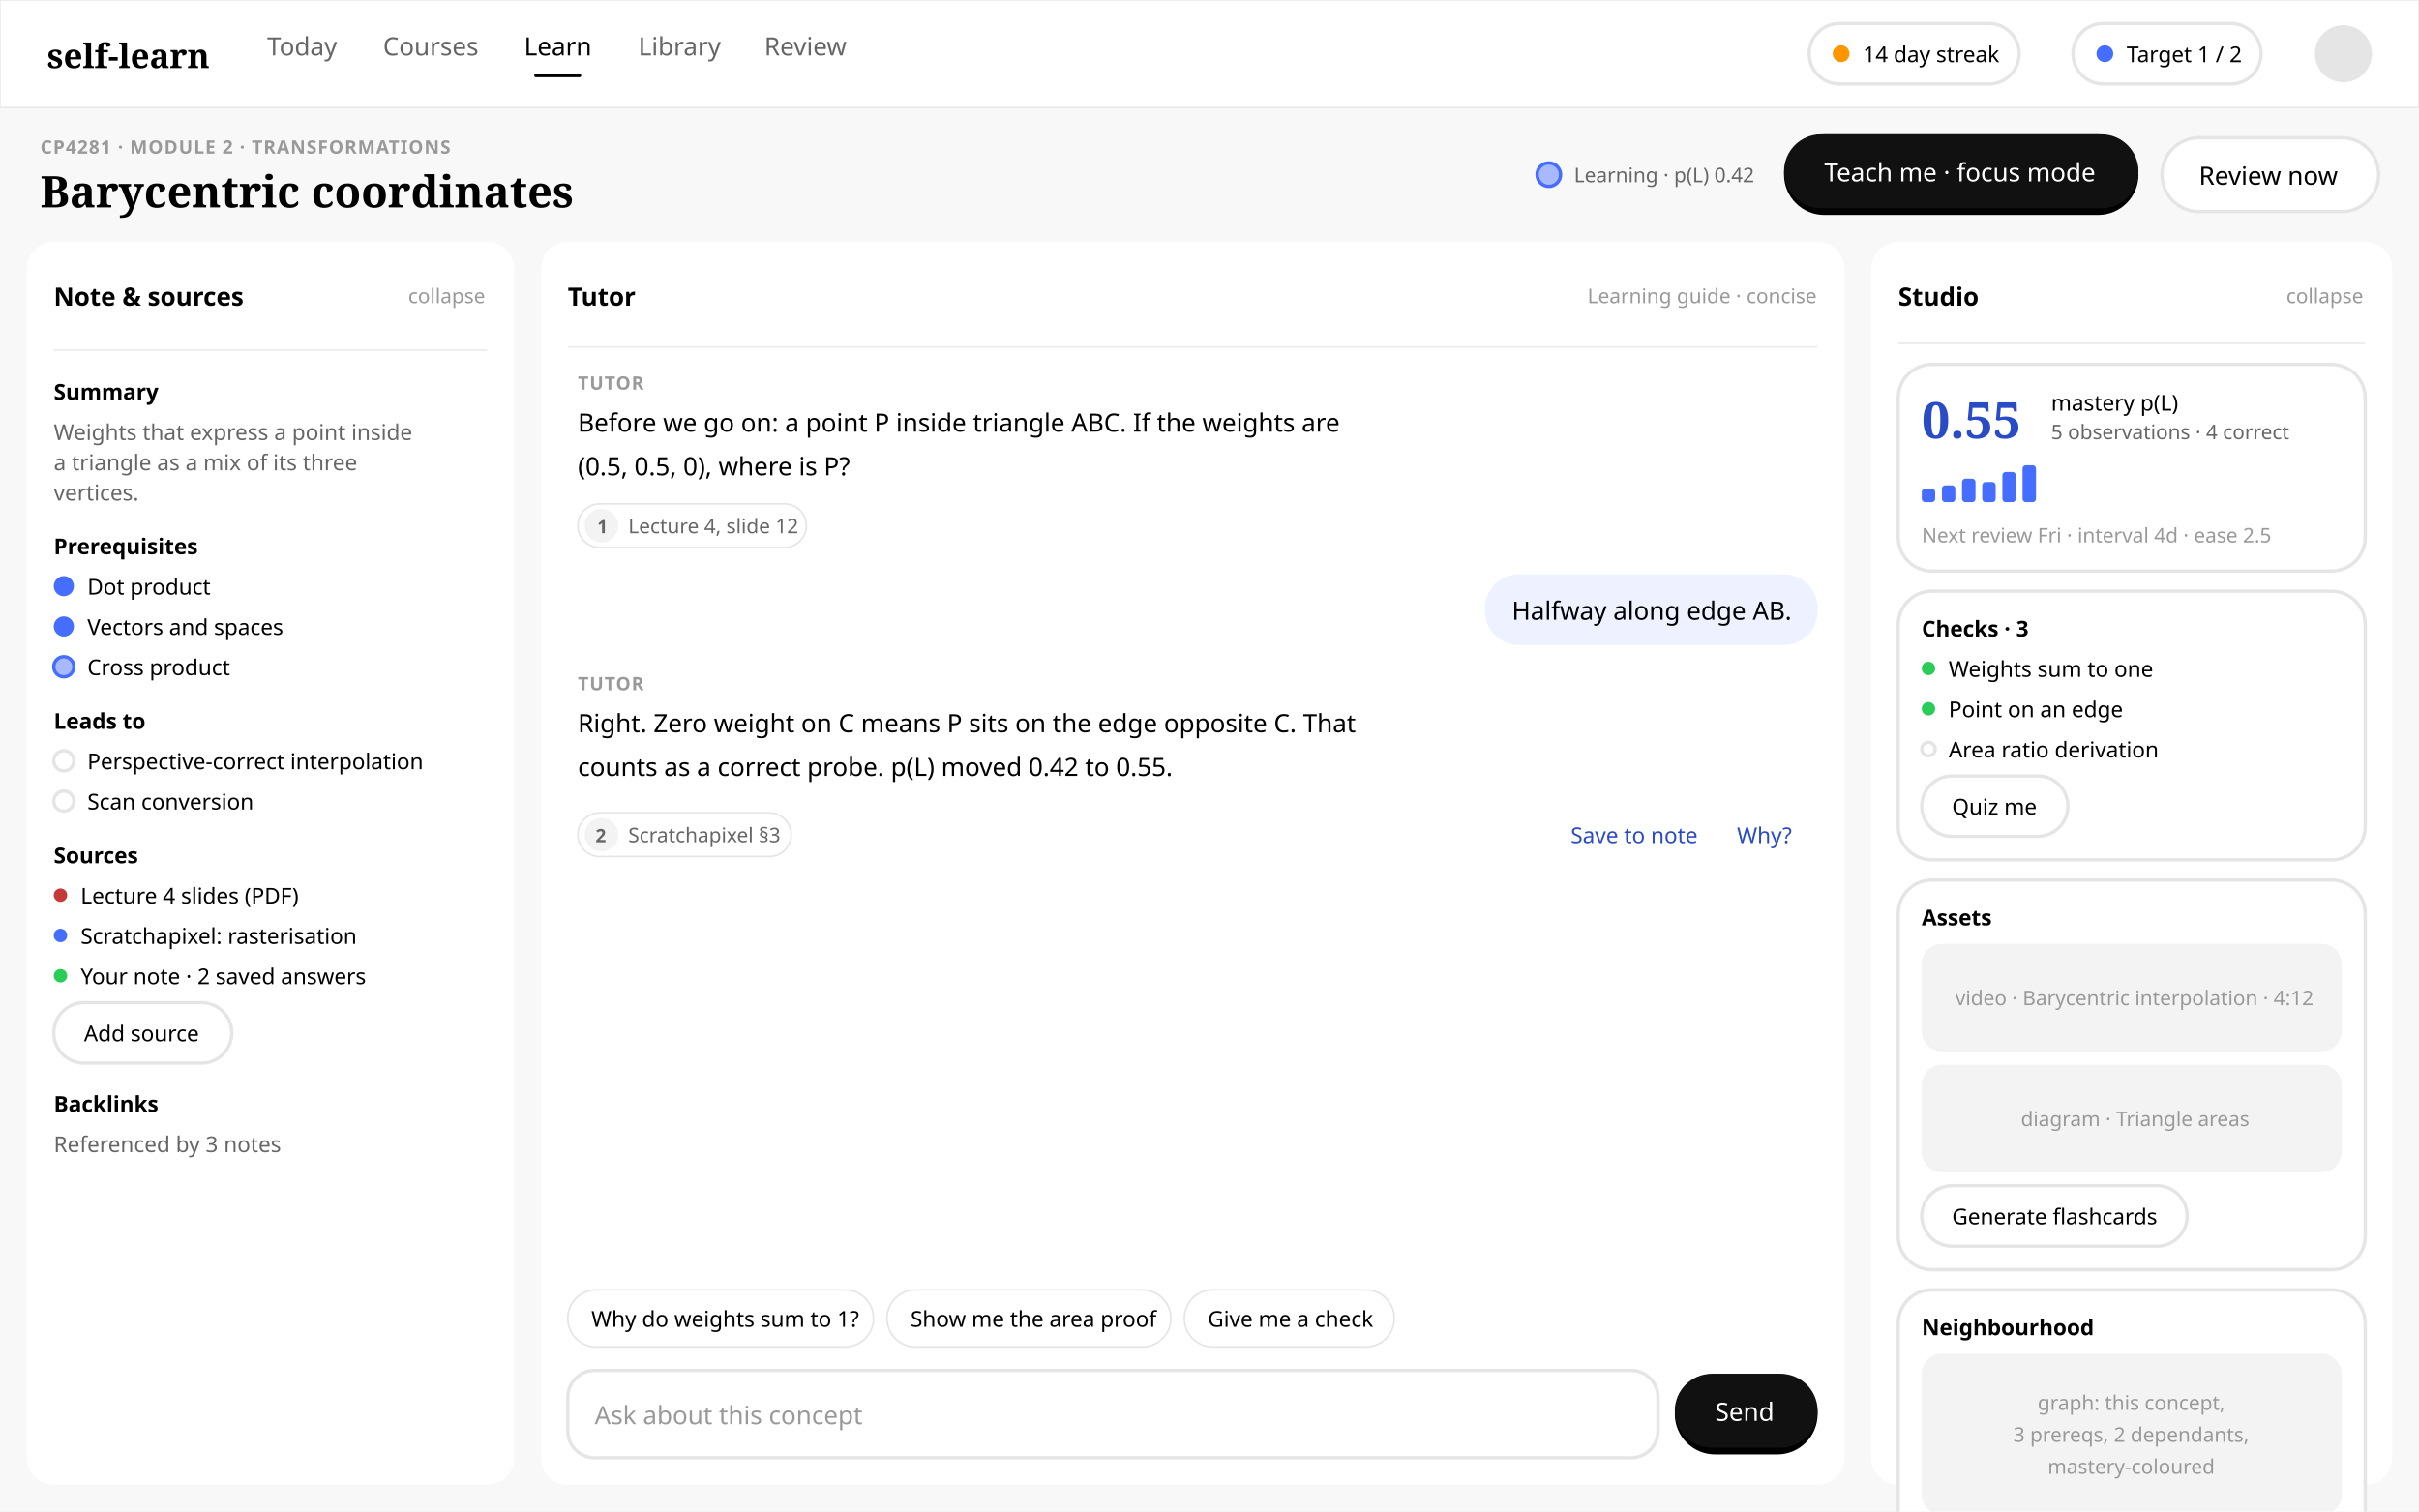
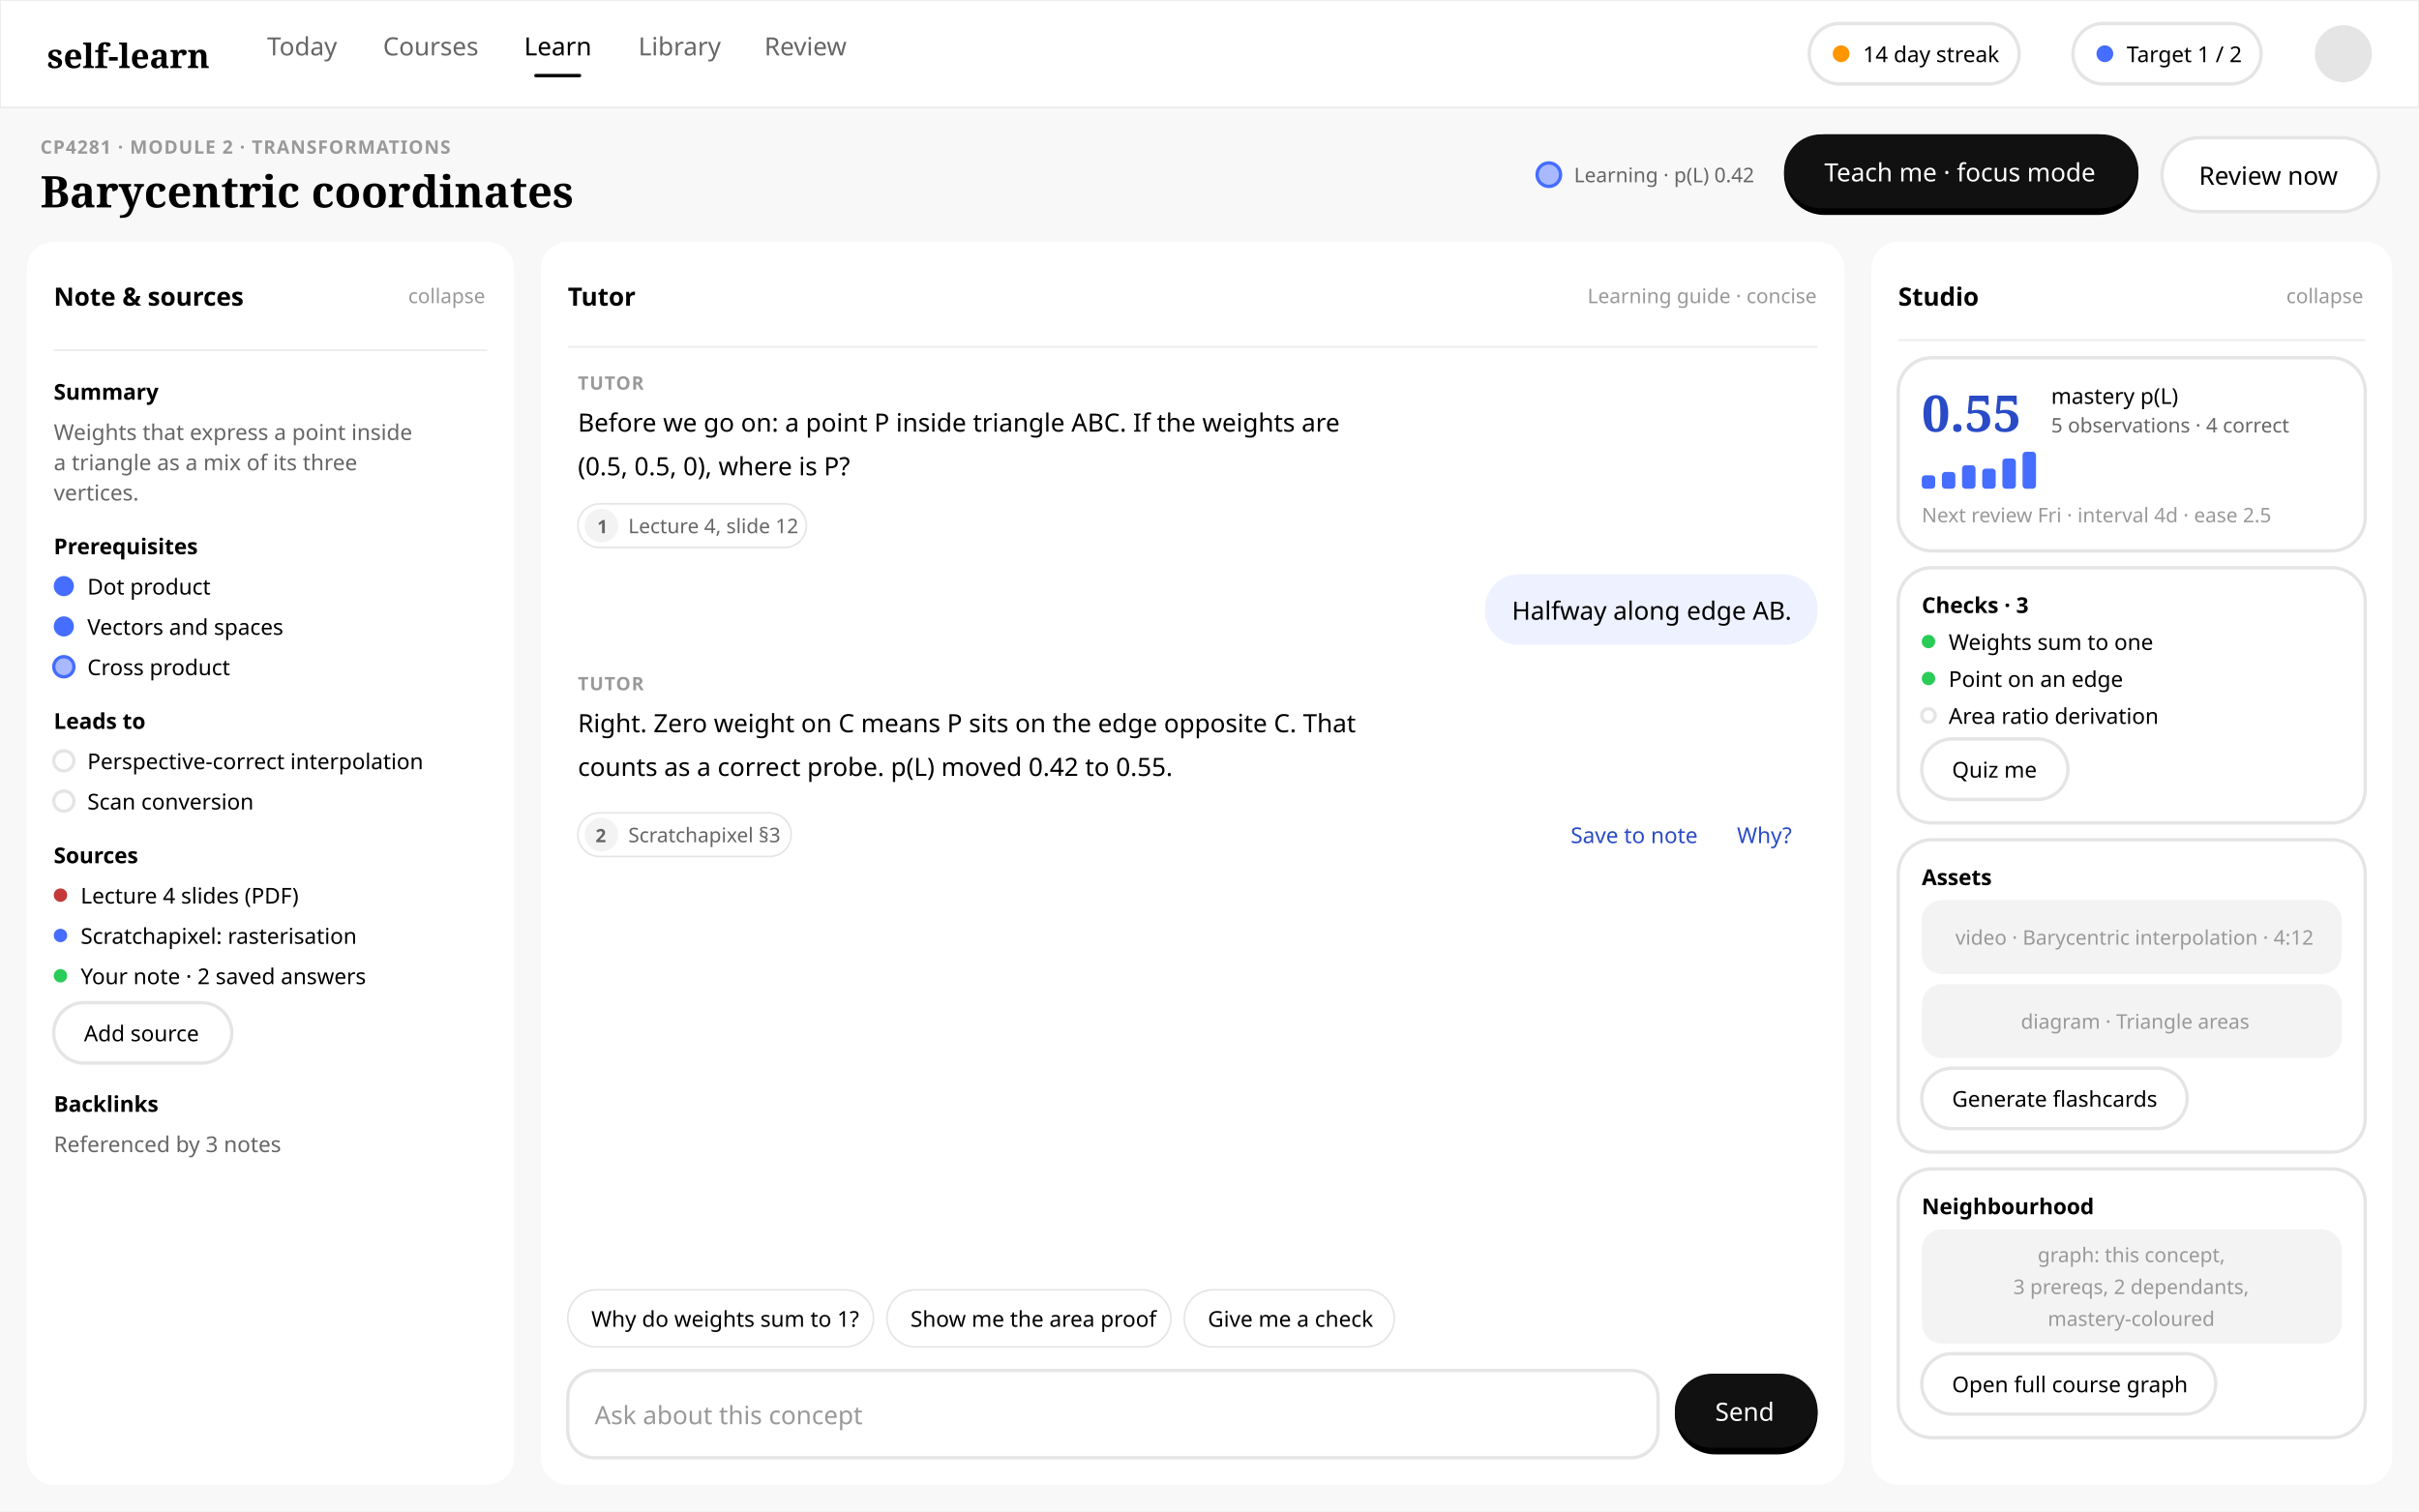
<svg xmlns="http://www.w3.org/2000/svg" width="1440" height="900" viewBox="0 0 1440 900">
  <defs>
    <clipPath id="clip0">
      <rect width="1440" height="900" />
    </clipPath>
  </defs>
  <g>
    <rect width="1440" height="900" fill="#F8F8F8" />
    <g clip-path="url(#clip0)">
      <g>
        <rect width="1440" height="64" fill="#FFFFFF" stroke="#EBEBEB" stroke-width="1" />
        <g transform="translate(28, 20.5)">
          <text x="0" y="20" font-family="Georgia, serif" font-size="20" font-weight="700" fill="#000000">self-learn</text>
        </g>
        <g transform="translate(159, 18)">
          <g>
            <g>
              <text x="0" y="15" font-family="Figtree, Nunito, system-ui, sans-serif" font-size="15" font-weight="500" fill="#666666">Today</text>
            </g>
            <g transform="translate(6.5, 26)">
              <rect width="28" height="2" rx="1" ry="1" fill="#FFFFFF" />
            </g>
          </g>
          <g transform="translate(69, 0)">
            <g>
              <text x="0" y="15" font-family="Figtree, Nunito, system-ui, sans-serif" font-size="15" font-weight="500" fill="#666666">Courses</text>
            </g>
            <g transform="translate(14, 26)">
              <rect width="28" height="2" rx="1" ry="1" fill="#FFFFFF" />
            </g>
          </g>
          <g transform="translate(153, 0)">
            <g>
              <text x="0" y="15" font-family="Figtree, Nunito, system-ui, sans-serif" font-size="15" fill="#000000">Learn</text>
            </g>
            <g transform="translate(6, 26)">
              <rect width="28" height="2" rx="1" ry="1" fill="#000000" />
            </g>
          </g>
          <g transform="translate(221, 0)">
            <g>
              <text x="0" y="15" font-family="Figtree, Nunito, system-ui, sans-serif" font-size="15" font-weight="500" fill="#666666">Library</text>
            </g>
            <g transform="translate(9.5, 26)">
              <rect width="28" height="2" rx="1" ry="1" fill="#FFFFFF" />
            </g>
          </g>
          <g transform="translate(296, 0)">
            <g>
              <text x="0" y="15" font-family="Figtree, Nunito, system-ui, sans-serif" font-size="15" font-weight="500" fill="#666666">Review</text>
            </g>
            <g transform="translate(10.5, 26)">
              <rect width="28" height="2" rx="1" ry="1" fill="#FFFFFF" />
            </g>
          </g>
        </g>
        <g transform="translate(536, 32)" />
        <g transform="translate(1077, 14)">
          <rect width="125" height="36" rx="18" ry="18" fill="#FFFFFF" stroke="#E5E5E5" stroke-width="2" />
          <g transform="translate(14, 13)">
            <ellipse cx="5" cy="5" rx="5" ry="5" fill="#FF9600" />
          </g>
          <g transform="translate(32, 10)">
            <text x="0" y="13" font-family="Figtree, Nunito, system-ui, sans-serif" font-size="13" fill="#000000">14 day streak</text>
          </g>
        </g>
        <g transform="translate(1234, 14)">
          <rect width="112" height="36" rx="18" ry="18" fill="#FFFFFF" stroke="#E5E5E5" stroke-width="2" />
          <g transform="translate(14, 13)">
            <ellipse cx="5" cy="5" rx="5" ry="5" fill="#456DFF" />
          </g>
          <g transform="translate(32, 10)">
            <text x="0" y="13" font-family="Figtree, Nunito, system-ui, sans-serif" font-size="13" fill="#000000">Target 1 / 2</text>
          </g>
        </g>
        <g transform="translate(1378, 15)">
          <ellipse cx="17" cy="17" rx="17" ry="17" fill="#E5E5E5" />
        </g>
      </g>
      <g transform="translate(0, 64)">
        <g>
          <g transform="translate(24, 16.5)">
            <g>
              <text x="0" y="11" font-family="Figtree, Nunito, system-ui, sans-serif" font-size="11" font-weight="700" fill="#999999" letter-spacing="0.6">CP4281 · MODULE 2 · TRANSFORMATIONS</text>
            </g>
            <g transform="translate(0, 17)">
              <text x="0" y="26" font-family="Georgia, serif" font-size="26" font-weight="700" fill="#000000">Barycentric coordinates</text>
            </g>
          </g>
          <g transform="translate(915, 32.5)">
            <g transform="translate(0, 0.5)">
              <ellipse cx="7" cy="7" rx="7" ry="7" fill="#A9B9FF" stroke="#456DFF" stroke-width="2" />
            </g>
            <g transform="translate(22, 0)">
              <text x="0" y="12" font-family="Figtree, Nunito, system-ui, sans-serif" font-size="12" fill="#666666">Learning · p(L) 0.42</text>
            </g>
          </g>
          <g transform="translate(1062, 16)">
            <rect width="211" height="48" rx="24" ry="24" fill="#000000" />
            <g>
              <rect width="211" height="44" rx="22" ry="22" fill="#111111" />
              <g transform="translate(24, 13)">
                <text x="0" y="15" font-family="Figtree, Nunito, system-ui, sans-serif" font-size="15" fill="#FFFFFF">Teach me · focus mode</text>
              </g>
            </g>
          </g>
          <g transform="translate(1287, 18)">
            <rect width="129" height="44" rx="22" ry="22" fill="#FFFFFF" stroke="#E5E5E5" stroke-width="2" />
            <g transform="translate(22, 13)">
              <text x="0" y="15" font-family="Figtree, Nunito, system-ui, sans-serif" font-size="15" fill="#000000">Review now</text>
            </g>
          </g>
        </g>
        <g transform="translate(0, 80)">
          <g transform="translate(16, 0)">
            <rect width="290" height="740" rx="16" ry="16" fill="#FFFFFF" />
            <g transform="translate(16, 16)">
              <g transform="translate(0, 7)">
                <g>
                  <text x="0" y="15" font-family="Figtree, Nunito, system-ui, sans-serif" font-size="15" font-weight="700" fill="#000000">Note &amp; sources</text>
                </g>
              </g>
              <g transform="translate(211, 8.5)">
                <text x="0" y="12" font-family="Figtree, Nunito, system-ui, sans-serif" font-size="12" fill="#999999">collapse</text>
              </g>
            </g>
            <g transform="translate(16, 64)">
              <rect width="258" height="1" fill="#EBEBEB" />
            </g>
            <g transform="translate(16, 81)">
              <g>
                <text x="0" y="13" font-family="Figtree, Nunito, system-ui, sans-serif" font-size="13" font-weight="700" fill="#000000">Summary</text>
              </g>
              <g transform="translate(0, 24)">
                <g>
                  <text x="0" y="13" font-family="Figtree, Nunito, system-ui, sans-serif" font-size="13" fill="#666666">Weights that express a point inside</text>
                </g>
                <g transform="translate(0, 18)">
                  <text x="0" y="13" font-family="Figtree, Nunito, system-ui, sans-serif" font-size="13" fill="#666666">a triangle as a mix of its three</text>
                </g>
                <g transform="translate(0, 36)">
                  <text x="0" y="13" font-family="Figtree, Nunito, system-ui, sans-serif" font-size="13" fill="#666666">vertices.</text>
                </g>
              </g>
            </g>
            <g transform="translate(16, 173)">
              <g>
                <text x="0" y="13" font-family="Figtree, Nunito, system-ui, sans-serif" font-size="13" font-weight="700" fill="#000000">Prerequisites</text>
              </g>
              <g transform="translate(0, 24)">
                <g transform="translate(0, 2)">
                  <ellipse cx="6" cy="6" rx="6" ry="6" fill="#456DFF" />
                </g>
                <g transform="translate(20, 0)">
                  <text x="0" y="13" font-family="Figtree, Nunito, system-ui, sans-serif" font-size="13" fill="#000000">Dot product</text>
                </g>
              </g>
              <g transform="translate(0, 48)">
                <g transform="translate(0, 2)">
                  <ellipse cx="6" cy="6" rx="6" ry="6" fill="#456DFF" />
                </g>
                <g transform="translate(20, 0)">
                  <text x="0" y="13" font-family="Figtree, Nunito, system-ui, sans-serif" font-size="13" fill="#000000">Vectors and spaces</text>
                </g>
              </g>
              <g transform="translate(0, 72)">
                <g transform="translate(0, 2)">
                  <ellipse cx="6" cy="6" rx="6" ry="6" fill="#A9B9FF" stroke="#456DFF" stroke-width="2" />
                </g>
                <g transform="translate(20, 0)">
                  <text x="0" y="13" font-family="Figtree, Nunito, system-ui, sans-serif" font-size="13" fill="#000000">Cross product</text>
                </g>
              </g>
            </g>
            <g transform="translate(16, 277)">
              <g>
                <text x="0" y="13" font-family="Figtree, Nunito, system-ui, sans-serif" font-size="13" font-weight="700" fill="#000000">Leads to</text>
              </g>
              <g transform="translate(0, 24)">
                <g transform="translate(0, 2)">
                  <ellipse cx="6" cy="6" rx="6" ry="6" fill="#FFFFFF" stroke="#E5E5E5" stroke-width="2" />
                </g>
                <g transform="translate(20, 0)">
                  <text x="0" y="13" font-family="Figtree, Nunito, system-ui, sans-serif" font-size="13" fill="#000000">Perspective-correct interpolation</text>
                </g>
              </g>
              <g transform="translate(0, 48)">
                <g transform="translate(0, 2)">
                  <ellipse cx="6" cy="6" rx="6" ry="6" fill="#FFFFFF" stroke="#E5E5E5" stroke-width="2" />
                </g>
                <g transform="translate(20, 0)">
                  <text x="0" y="13" font-family="Figtree, Nunito, system-ui, sans-serif" font-size="13" fill="#000000">Scan conversion</text>
                </g>
              </g>
            </g>
            <g transform="translate(16, 357)">
              <g>
                <text x="0" y="13" font-family="Figtree, Nunito, system-ui, sans-serif" font-size="13" font-weight="700" fill="#000000">Sources</text>
              </g>
              <g transform="translate(0, 24)">
                <g transform="translate(0, 4)">
                  <ellipse cx="4" cy="4" rx="4" ry="4" fill="#C43939" />
                </g>
                <g transform="translate(16, 0)">
                  <text x="0" y="13" font-family="Figtree, Nunito, system-ui, sans-serif" font-size="13" fill="#000000">Lecture 4 slides (PDF)</text>
                </g>
              </g>
              <g transform="translate(0, 48)">
                <g transform="translate(0, 4)">
                  <ellipse cx="4" cy="4" rx="4" ry="4" fill="#456DFF" />
                </g>
                <g transform="translate(16, 0)">
                  <text x="0" y="13" font-family="Figtree, Nunito, system-ui, sans-serif" font-size="13" fill="#000000">Scratchapixel: rasterisation</text>
                </g>
              </g>
              <g transform="translate(0, 72)">
                <g transform="translate(0, 4)">
                  <ellipse cx="4" cy="4" rx="4" ry="4" fill="#29CC57" />
                </g>
                <g transform="translate(16, 0)">
                  <text x="0" y="13" font-family="Figtree, Nunito, system-ui, sans-serif" font-size="13" fill="#000000">Your note · 2 saved answers</text>
                </g>
              </g>
              <g transform="translate(0, 96)">
                <rect width="106" height="36" rx="18" ry="18" fill="#FFFFFF" stroke="#E5E5E5" stroke-width="2" />
                <g transform="translate(18, 10)">
                  <text x="0" y="13" font-family="Figtree, Nunito, system-ui, sans-serif" font-size="13" fill="#000000">Add source</text>
                </g>
              </g>
            </g>
            <g transform="translate(16, 505)">
              <g>
                <text x="0" y="13" font-family="Figtree, Nunito, system-ui, sans-serif" font-size="13" font-weight="700" fill="#000000">Backlinks</text>
              </g>
              <g transform="translate(0, 24)">
                <text x="0" y="13" font-family="Figtree, Nunito, system-ui, sans-serif" font-size="13" fill="#666666">Referenced by 3 notes</text>
              </g>
            </g>
          </g>
          <g transform="translate(322, 0)">
            <rect width="776" height="740" rx="16" ry="16" fill="#FFFFFF" />
            <g transform="translate(16, 16)">
              <g transform="translate(0, 7)">
                <g>
                  <text x="0" y="15" font-family="Figtree, Nunito, system-ui, sans-serif" font-size="15" font-weight="700" fill="#000000">Tutor</text>
                </g>
              </g>
              <g transform="translate(607, 8.5)">
                <text x="0" y="12" font-family="Figtree, Nunito, system-ui, sans-serif" font-size="12" fill="#999999">Learning guide · concise</text>
              </g>
            </g>
            <g transform="translate(16, 62)">
              <rect width="744" height="1" fill="#EBEBEB" />
            </g>
            <g transform="translate(16, 77)">
              <g>
                <g transform="translate(6, 0)">
                  <text x="0" y="11" font-family="Figtree, Nunito, system-ui, sans-serif" font-size="11" font-weight="700" fill="#999999" letter-spacing="0.6">TUTOR</text>
                </g>
                <g transform="translate(6, 21)">
                  <g>
                    <text x="0" y="15" font-family="Figtree, Nunito, system-ui, sans-serif" font-size="15" fill="#000000">Before we go on: a point P inside triangle ABC. If the weights are</text>
                  </g>
                  <g transform="translate(0, 26)">
                    <text x="0" y="15" font-family="Figtree, Nunito, system-ui, sans-serif" font-size="15" fill="#000000">(0.5, 0.5, 0), where is P?</text>
                  </g>
                </g>
                <g transform="translate(6, 79)">
                  <g>
                    <rect width="136" height="26" rx="13" ry="13" fill="#FFFFFF" stroke="#E5E5E5" stroke-width="1" />
                    <g transform="translate(4, 3)">
                      <rect width="20" height="20" rx="10" ry="10" fill="#F3F3F3" />
                      <g transform="translate(7.5, 3.5)">
                        <text x="0" y="11" font-family="Figtree, Nunito, system-ui, sans-serif" font-size="11" font-weight="700" fill="#666666">1</text>
                      </g>
                    </g>
                    <g transform="translate(30, 5.5)">
                      <text x="0" y="12" font-family="Figtree, Nunito, system-ui, sans-serif" font-size="12" fill="#666666">Lecture 4, slide 12</text>
                    </g>
                  </g>
                  <g transform="translate(144, 13)" />
                </g>
              </g>
              <g transform="translate(0, 121)">
                <g transform="translate(0, 21)" />
                <g transform="translate(546, 0)">
                  <rect width="198" height="42" rx="20" ry="20" fill="#EEF1FF" />
                  <g transform="translate(16, 12)">
                    <text x="0" y="15" font-family="Figtree, Nunito, system-ui, sans-serif" font-size="15" fill="#000000">Halfway along edge AB.</text>
                  </g>
                </g>
              </g>
              <g transform="translate(0, 179)">
                <g transform="translate(6, 0)">
                  <text x="0" y="11" font-family="Figtree, Nunito, system-ui, sans-serif" font-size="11" font-weight="700" fill="#999999" letter-spacing="0.6">TUTOR</text>
                </g>
                <g transform="translate(6, 21)">
                  <g>
                    <text x="0" y="15" font-family="Figtree, Nunito, system-ui, sans-serif" font-size="15" fill="#000000">Right. Zero weight on C means P sits on the edge opposite C. That</text>
                  </g>
                  <g transform="translate(0, 26)">
                    <text x="0" y="15" font-family="Figtree, Nunito, system-ui, sans-serif" font-size="15" fill="#000000">counts as a correct probe. p(L) moved 0.42 to 0.55.</text>
                  </g>
                </g>
                <g transform="translate(6, 79)">
                  <g transform="translate(0, 5)">
                    <rect width="127" height="26" rx="13" ry="13" fill="#FFFFFF" stroke="#E5E5E5" stroke-width="1" />
                    <g transform="translate(4, 3)">
                      <rect width="20" height="20" rx="10" ry="10" fill="#F3F3F3" />
                      <g transform="translate(6.5, 3.5)">
                        <text x="0" y="11" font-family="Figtree, Nunito, system-ui, sans-serif" font-size="11" font-weight="700" fill="#666666">2</text>
                      </g>
                    </g>
                    <g transform="translate(30, 5.5)">
                      <text x="0" y="12" font-family="Figtree, Nunito, system-ui, sans-serif" font-size="12" fill="#666666">Scratchapixel §3</text>
                    </g>
                  </g>
                  <g transform="translate(135, 18)" />
                  <g transform="translate(583, 0)">
                    <g transform="translate(8, 10)">
                      <text x="0" y="13" font-family="Figtree, Nunito, system-ui, sans-serif" font-size="13" fill="#294BC6">Save to note</text>
                    </g>
                  </g>
                  <g transform="translate(682, 0)">
                    <g transform="translate(8, 10)">
                      <text x="0" y="13" font-family="Figtree, Nunito, system-ui, sans-serif" font-size="13" fill="#294BC6">Why?</text>
                    </g>
                  </g>
                </g>
              </g>
            </g>
            <g transform="translate(16, 624)">
              <g>
                <rect width="182" height="34" rx="17" ry="17" fill="#FFFFFF" stroke="#E5E5E5" stroke-width="1" />
                <g transform="translate(14, 9)">
                  <text x="0" y="13" font-family="Figtree, Nunito, system-ui, sans-serif" font-size="13" font-weight="500" fill="#000000">Why do weights sum to 1?</text>
                </g>
              </g>
              <g transform="translate(190, 0)">
                <rect width="169" height="34" rx="17" ry="17" fill="#FFFFFF" stroke="#E5E5E5" stroke-width="1" />
                <g transform="translate(14, 9)">
                  <text x="0" y="13" font-family="Figtree, Nunito, system-ui, sans-serif" font-size="13" font-weight="500" fill="#000000">Show me the area proof</text>
                </g>
              </g>
              <g transform="translate(367, 0)">
                <rect width="125" height="34" rx="17" ry="17" fill="#FFFFFF" stroke="#E5E5E5" stroke-width="1" />
                <g transform="translate(14, 9)">
                  <text x="0" y="13" font-family="Figtree, Nunito, system-ui, sans-serif" font-size="13" font-weight="500" fill="#000000">Give me a check</text>
                </g>
              </g>
            </g>
            <g transform="translate(16, 672)">
              <g>
                <rect width="649" height="52" rx="16" ry="16" fill="#FFFFFF" stroke="#E5E5E5" stroke-width="2" />
                <g transform="translate(16, 17)">
                  <text x="0" y="15" font-family="Figtree, Nunito, system-ui, sans-serif" font-size="15" fill="#999999">Ask about this concept</text>
                </g>
              </g>
              <g transform="translate(659, 2)">
                <rect width="85" height="48" rx="24" ry="24" fill="#000000" />
                <g>
                  <rect width="85" height="44" rx="22" ry="22" fill="#111111" />
                  <g transform="translate(24, 13)">
                    <text x="0" y="15" font-family="Figtree, Nunito, system-ui, sans-serif" font-size="15" fill="#FFFFFF">Send</text>
                  </g>
                </g>
              </g>
            </g>
          </g>
          <g transform="translate(1114, 0)">
            <rect width="310" height="740" rx="16" ry="16" fill="#FFFFFF" />
            <g transform="translate(16, 16)">
              <g transform="translate(0, 7)">
                <g>
                  <text x="0" y="15" font-family="Figtree, Nunito, system-ui, sans-serif" font-size="15" font-weight="700" fill="#000000">Studio</text>
                </g>
              </g>
              <g transform="translate(231, 8.5)">
                <text x="0" y="12" font-family="Figtree, Nunito, system-ui, sans-serif" font-size="12" fill="#999999">collapse</text>
              </g>
            </g>
-             <g transform="translate(16, 60)">
+             <g transform="translate(16, 58)">
              <rect width="278" height="1" fill="#EBEBEB" />
            </g>
-             <g transform="translate(16, 73)">
-               <rect width="278" height="123" rx="20" ry="20" fill="#FFFFFF" stroke="#E5E5E5" stroke-width="2" />
+             <g transform="translate(16, 69)">
+               <rect width="278" height="115" rx="20" ry="20" fill="#FFFFFF" stroke="#E5E5E5" stroke-width="2" />
              <g transform="translate(14, 14)">
                <g>
                  <text x="0" y="30" font-family="Georgia, serif" font-size="30" font-weight="700" fill="#294BC6">0.55</text>
                </g>
                <g transform="translate(77, 0.5)">
                  <g>
                    <text x="0" y="13" font-family="Figtree, Nunito, system-ui, sans-serif" font-size="13" font-weight="500" fill="#000000">mastery p(L)</text>
                  </g>
                  <g transform="translate(0, 18)">
                    <text x="0" y="12" font-family="Figtree, Nunito, system-ui, sans-serif" font-size="12" fill="#666666">5 observations · 4 correct</text>
                  </g>
                </g>
              </g>
-               <g transform="translate(14, 60)">
+               <g transform="translate(14, 56)">
                <g transform="translate(0, 14)">
                  <rect width="8" height="8" rx="2" ry="2" fill="#456DFF" />
                </g>
                <g transform="translate(12, 12)">
                  <rect width="8" height="10" rx="2" ry="2" fill="#456DFF" />
                </g>
                <g transform="translate(24, 8)">
                  <rect width="8" height="14" rx="2" ry="2" fill="#456DFF" />
                </g>
                <g transform="translate(36, 10)">
                  <rect width="8" height="12" rx="2" ry="2" fill="#456DFF" />
                </g>
                <g transform="translate(48, 4)">
                  <rect width="8" height="18" rx="2" ry="2" fill="#456DFF" />
                </g>
                <g transform="translate(60, 0)">
                  <rect width="8" height="22" rx="2" ry="2" fill="#456DFF" />
                </g>
              </g>
-               <g transform="translate(14, 94)">
+               <g transform="translate(14, 86)">
                <text x="0" y="12" font-family="Figtree, Nunito, system-ui, sans-serif" font-size="12" fill="#999999">Next review Fri · interval 4d · ease 2.5</text>
              </g>
            </g>
-             <g transform="translate(16, 208)">
-               <rect width="278" height="160" rx="20" ry="20" fill="#FFFFFF" stroke="#E5E5E5" stroke-width="2" />
+             <g transform="translate(16, 194)">
+               <rect width="278" height="152" rx="20" ry="20" fill="#FFFFFF" stroke="#E5E5E5" stroke-width="2" />
              <g transform="translate(14, 14)">
                <text x="0" y="13" font-family="Figtree, Nunito, system-ui, sans-serif" font-size="13" font-weight="700" fill="#000000">Checks · 3</text>
              </g>
-               <g transform="translate(14, 38)">
+               <g transform="translate(14, 36)">
                <g transform="translate(0, 4)">
                  <ellipse cx="4" cy="4" rx="4" ry="4" fill="#29CC57" />
                </g>
                <g transform="translate(16, 0)">
                  <text x="0" y="13" font-family="Figtree, Nunito, system-ui, sans-serif" font-size="13" fill="#000000">Weights sum to one</text>
                </g>
              </g>
-               <g transform="translate(14, 62)">
+               <g transform="translate(14, 58)">
                <g transform="translate(0, 4)">
                  <ellipse cx="4" cy="4" rx="4" ry="4" fill="#29CC57" />
                </g>
                <g transform="translate(16, 0)">
                  <text x="0" y="13" font-family="Figtree, Nunito, system-ui, sans-serif" font-size="13" fill="#000000">Point on an edge</text>
                </g>
              </g>
-               <g transform="translate(14, 86)">
+               <g transform="translate(14, 80)">
                <g transform="translate(0, 4)">
                  <ellipse cx="4" cy="4" rx="4" ry="4" fill="#FFFFFF" stroke="#E5E5E5" stroke-width="2" />
                </g>
                <g transform="translate(16, 0)">
                  <text x="0" y="13" font-family="Figtree, Nunito, system-ui, sans-serif" font-size="13" fill="#000000">Area ratio derivation</text>
                </g>
              </g>
-               <g transform="translate(14, 110)">
+               <g transform="translate(14, 102)">
                <rect width="87" height="36" rx="18" ry="18" fill="#FFFFFF" stroke="#E5E5E5" stroke-width="2" />
                <g transform="translate(18, 10)">
                  <text x="0" y="13" font-family="Figtree, Nunito, system-ui, sans-serif" font-size="13" fill="#000000">Quiz me</text>
                </g>
              </g>
            </g>
-             <g transform="translate(16, 380)">
-               <rect width="278" height="232" rx="20" ry="20" fill="#FFFFFF" stroke="#E5E5E5" stroke-width="2" />
+             <g transform="translate(16, 356)">
+               <rect width="278" height="186" rx="20" ry="20" fill="#FFFFFF" stroke="#E5E5E5" stroke-width="2" />
              <g transform="translate(14, 14)">
                <text x="0" y="13" font-family="Figtree, Nunito, system-ui, sans-serif" font-size="13" font-weight="700" fill="#000000">Assets</text>
              </g>
-               <g transform="translate(14, 38)">
-                 <rect width="250" height="64" rx="12" ry="12" fill="#F3F3F3" />
-                 <g transform="translate(20, 24.5)">
+               <g transform="translate(14, 36)">
+                 <rect width="250" height="44" rx="12" ry="12" fill="#F3F3F3" />
+                 <g transform="translate(20, 14.5)">
                  <text x="0" y="12" font-family="Figtree, Nunito, system-ui, sans-serif" font-size="12" fill="#999999">video · Barycentric interpolation · 4:12</text>
                </g>
              </g>
-               <g transform="translate(14, 110)">
-                 <rect width="250" height="64" rx="12" ry="12" fill="#F3F3F3" />
-                 <g transform="translate(59, 24.5)">
+               <g transform="translate(14, 86)">
+                 <rect width="250" height="44" rx="12" ry="12" fill="#F3F3F3" />
+                 <g transform="translate(59, 14.5)">
                  <text x="0" y="12" font-family="Figtree, Nunito, system-ui, sans-serif" font-size="12" fill="#999999">diagram · Triangle areas</text>
                </g>
              </g>
-               <g transform="translate(14, 182)">
+               <g transform="translate(14, 136)">
                <rect width="158" height="36" rx="18" ry="18" fill="#FFFFFF" stroke="#E5E5E5" stroke-width="2" />
                <g transform="translate(18, 10)">
                  <text x="0" y="13" font-family="Figtree, Nunito, system-ui, sans-serif" font-size="13" fill="#000000">Generate flashcards</text>
                </g>
              </g>
            </g>
-             <g transform="translate(16, 624)">
-               <rect width="278" height="192" rx="20" ry="20" fill="#FFFFFF" stroke="#E5E5E5" stroke-width="2" />
+             <g transform="translate(16, 552)">
+               <rect width="278" height="160" rx="20" ry="20" fill="#FFFFFF" stroke="#E5E5E5" stroke-width="2" />
              <g transform="translate(14, 14)">
                <text x="0" y="13" font-family="Figtree, Nunito, system-ui, sans-serif" font-size="13" font-weight="700" fill="#000000">Neighbourhood</text>
              </g>
-               <g transform="translate(14, 38)">
-                 <rect width="250" height="96" rx="12" ry="12" fill="#F3F3F3" />
-                 <g transform="translate(69, 21.5)">
+               <g transform="translate(14, 36)">
+                 <rect width="250" height="68" rx="12" ry="12" fill="#F3F3F3" />
+                 <g transform="translate(69, 7.5)">
                  <text x="0" y="12" font-family="Figtree, Nunito, system-ui, sans-serif" font-size="12" fill="#999999">graph: this concept,</text>
                </g>
-                 <g transform="translate(54.5, 40.5)">
+                 <g transform="translate(54.5, 26.5)">
                  <text x="0" y="12" font-family="Figtree, Nunito, system-ui, sans-serif" font-size="12" fill="#999999">3 prereqs, 2 dependants,</text>
                </g>
-                 <g transform="translate(75, 59.5)">
+                 <g transform="translate(75, 45.5)">
                  <text x="0" y="12" font-family="Figtree, Nunito, system-ui, sans-serif" font-size="12" fill="#999999">mastery-coloured</text>
                </g>
              </g>
-               <g transform="translate(14, 142)">
+               <g transform="translate(14, 110)">
                <rect width="175" height="36" rx="18" ry="18" fill="#FFFFFF" stroke="#E5E5E5" stroke-width="2" />
                <g transform="translate(18, 10)">
                  <text x="0" y="13" font-family="Figtree, Nunito, system-ui, sans-serif" font-size="13" fill="#000000">Open full course graph</text>
                </g>
              </g>
            </g>
          </g>
        </g>
        <g transform="translate(0, 820)" />
      </g>
    </g>
  </g>
</svg>
